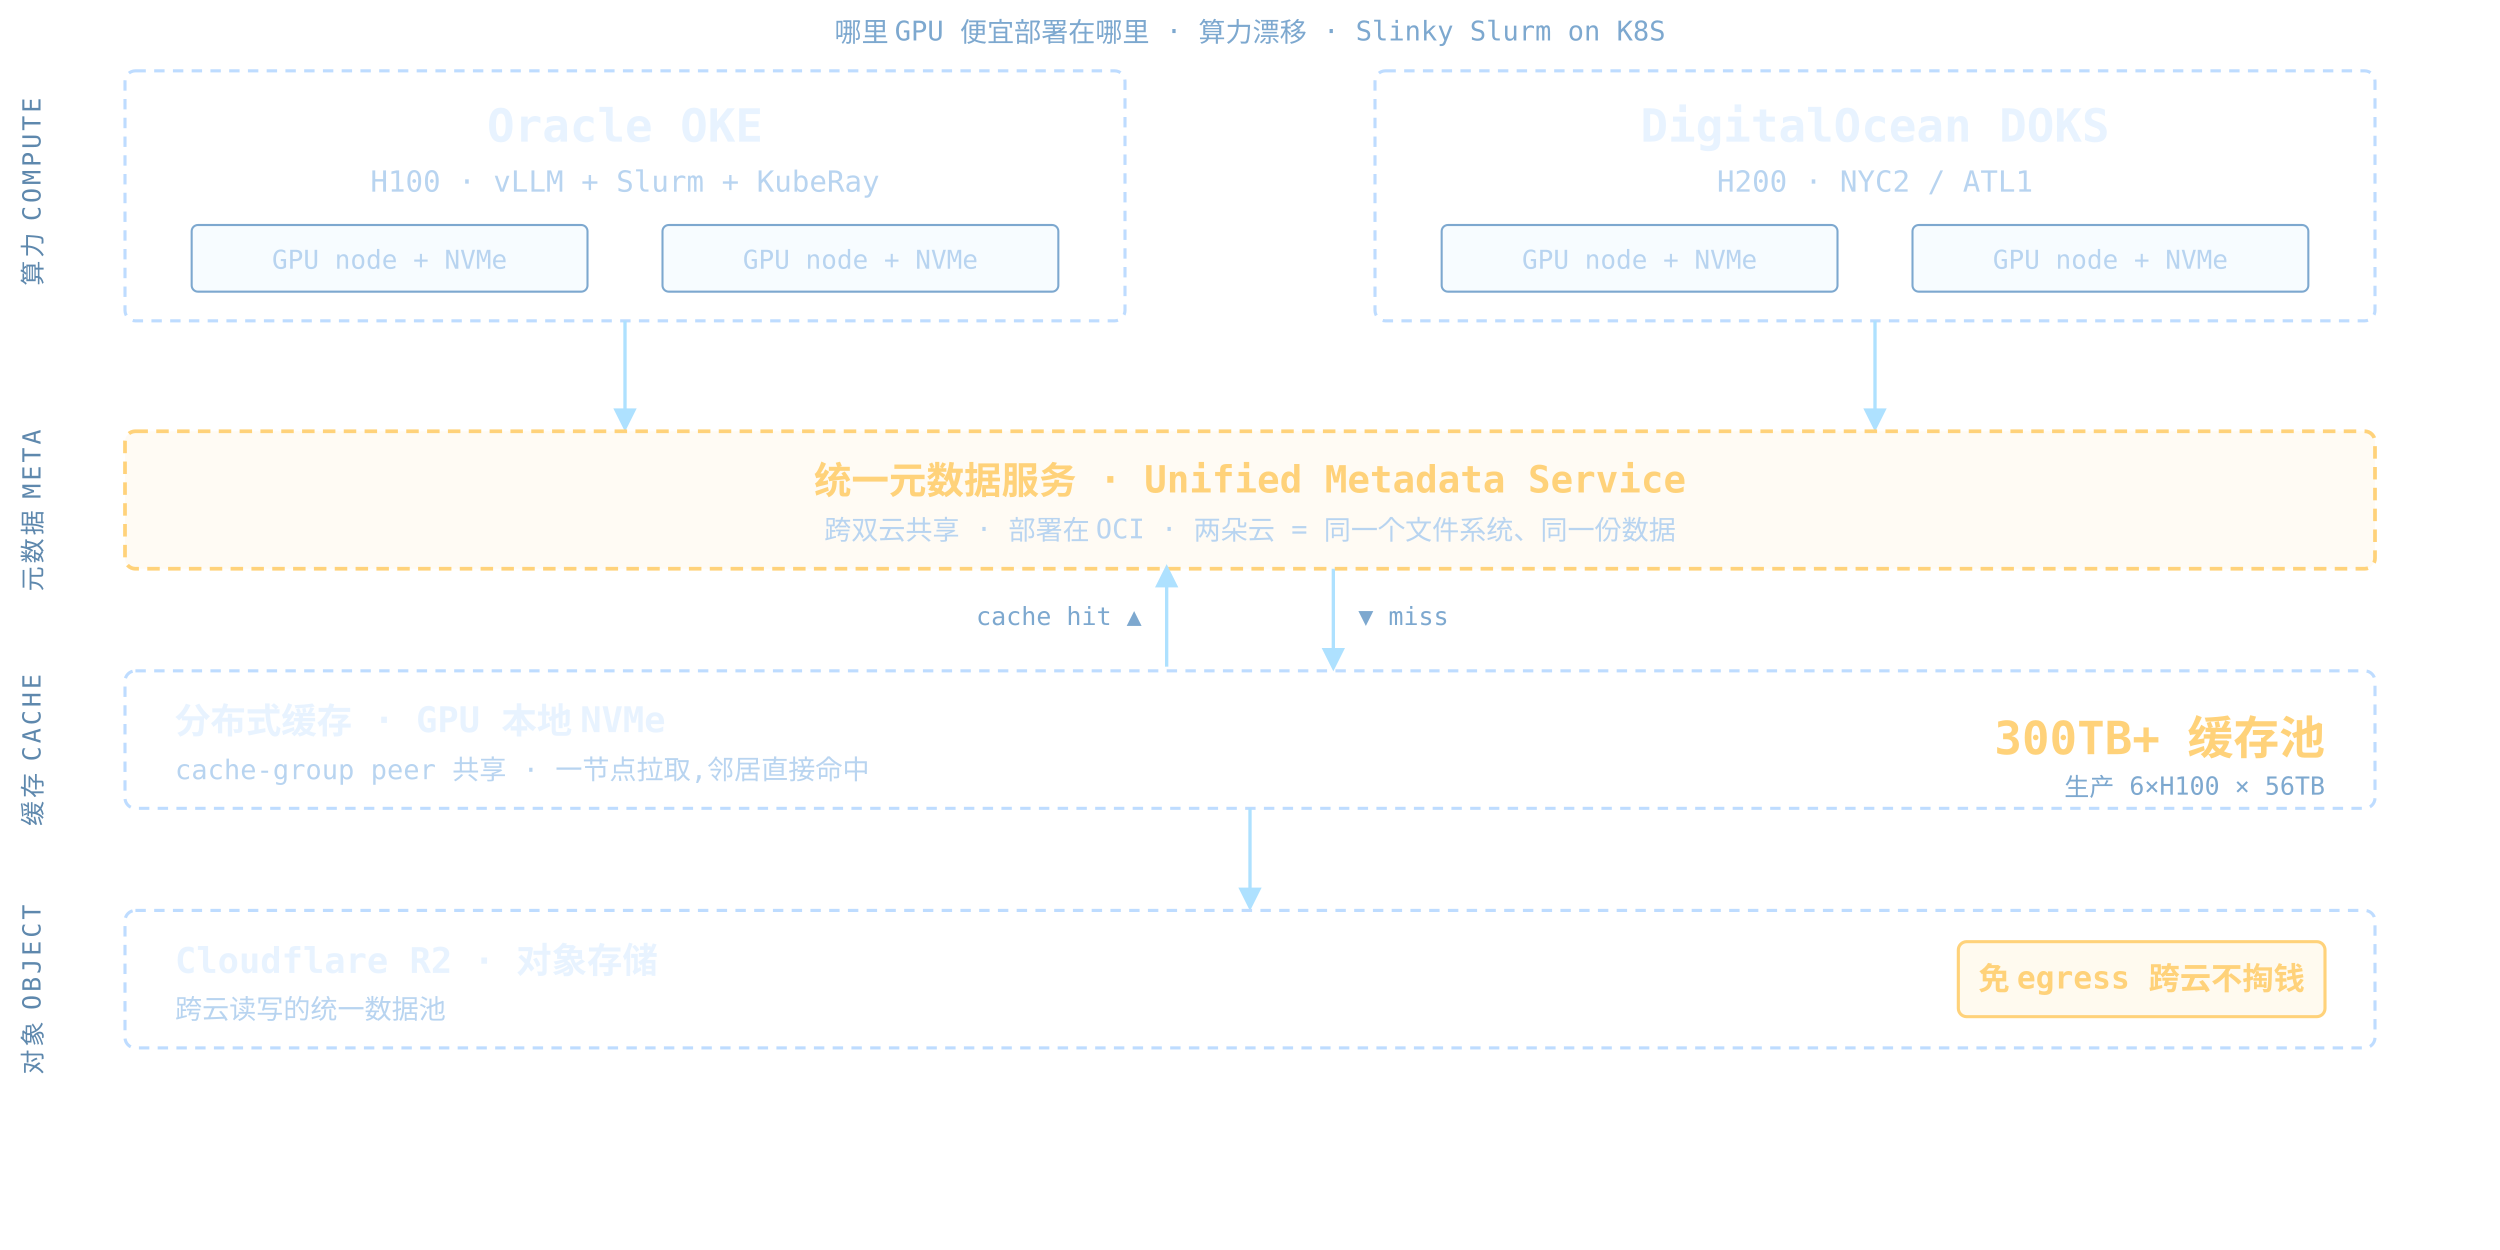
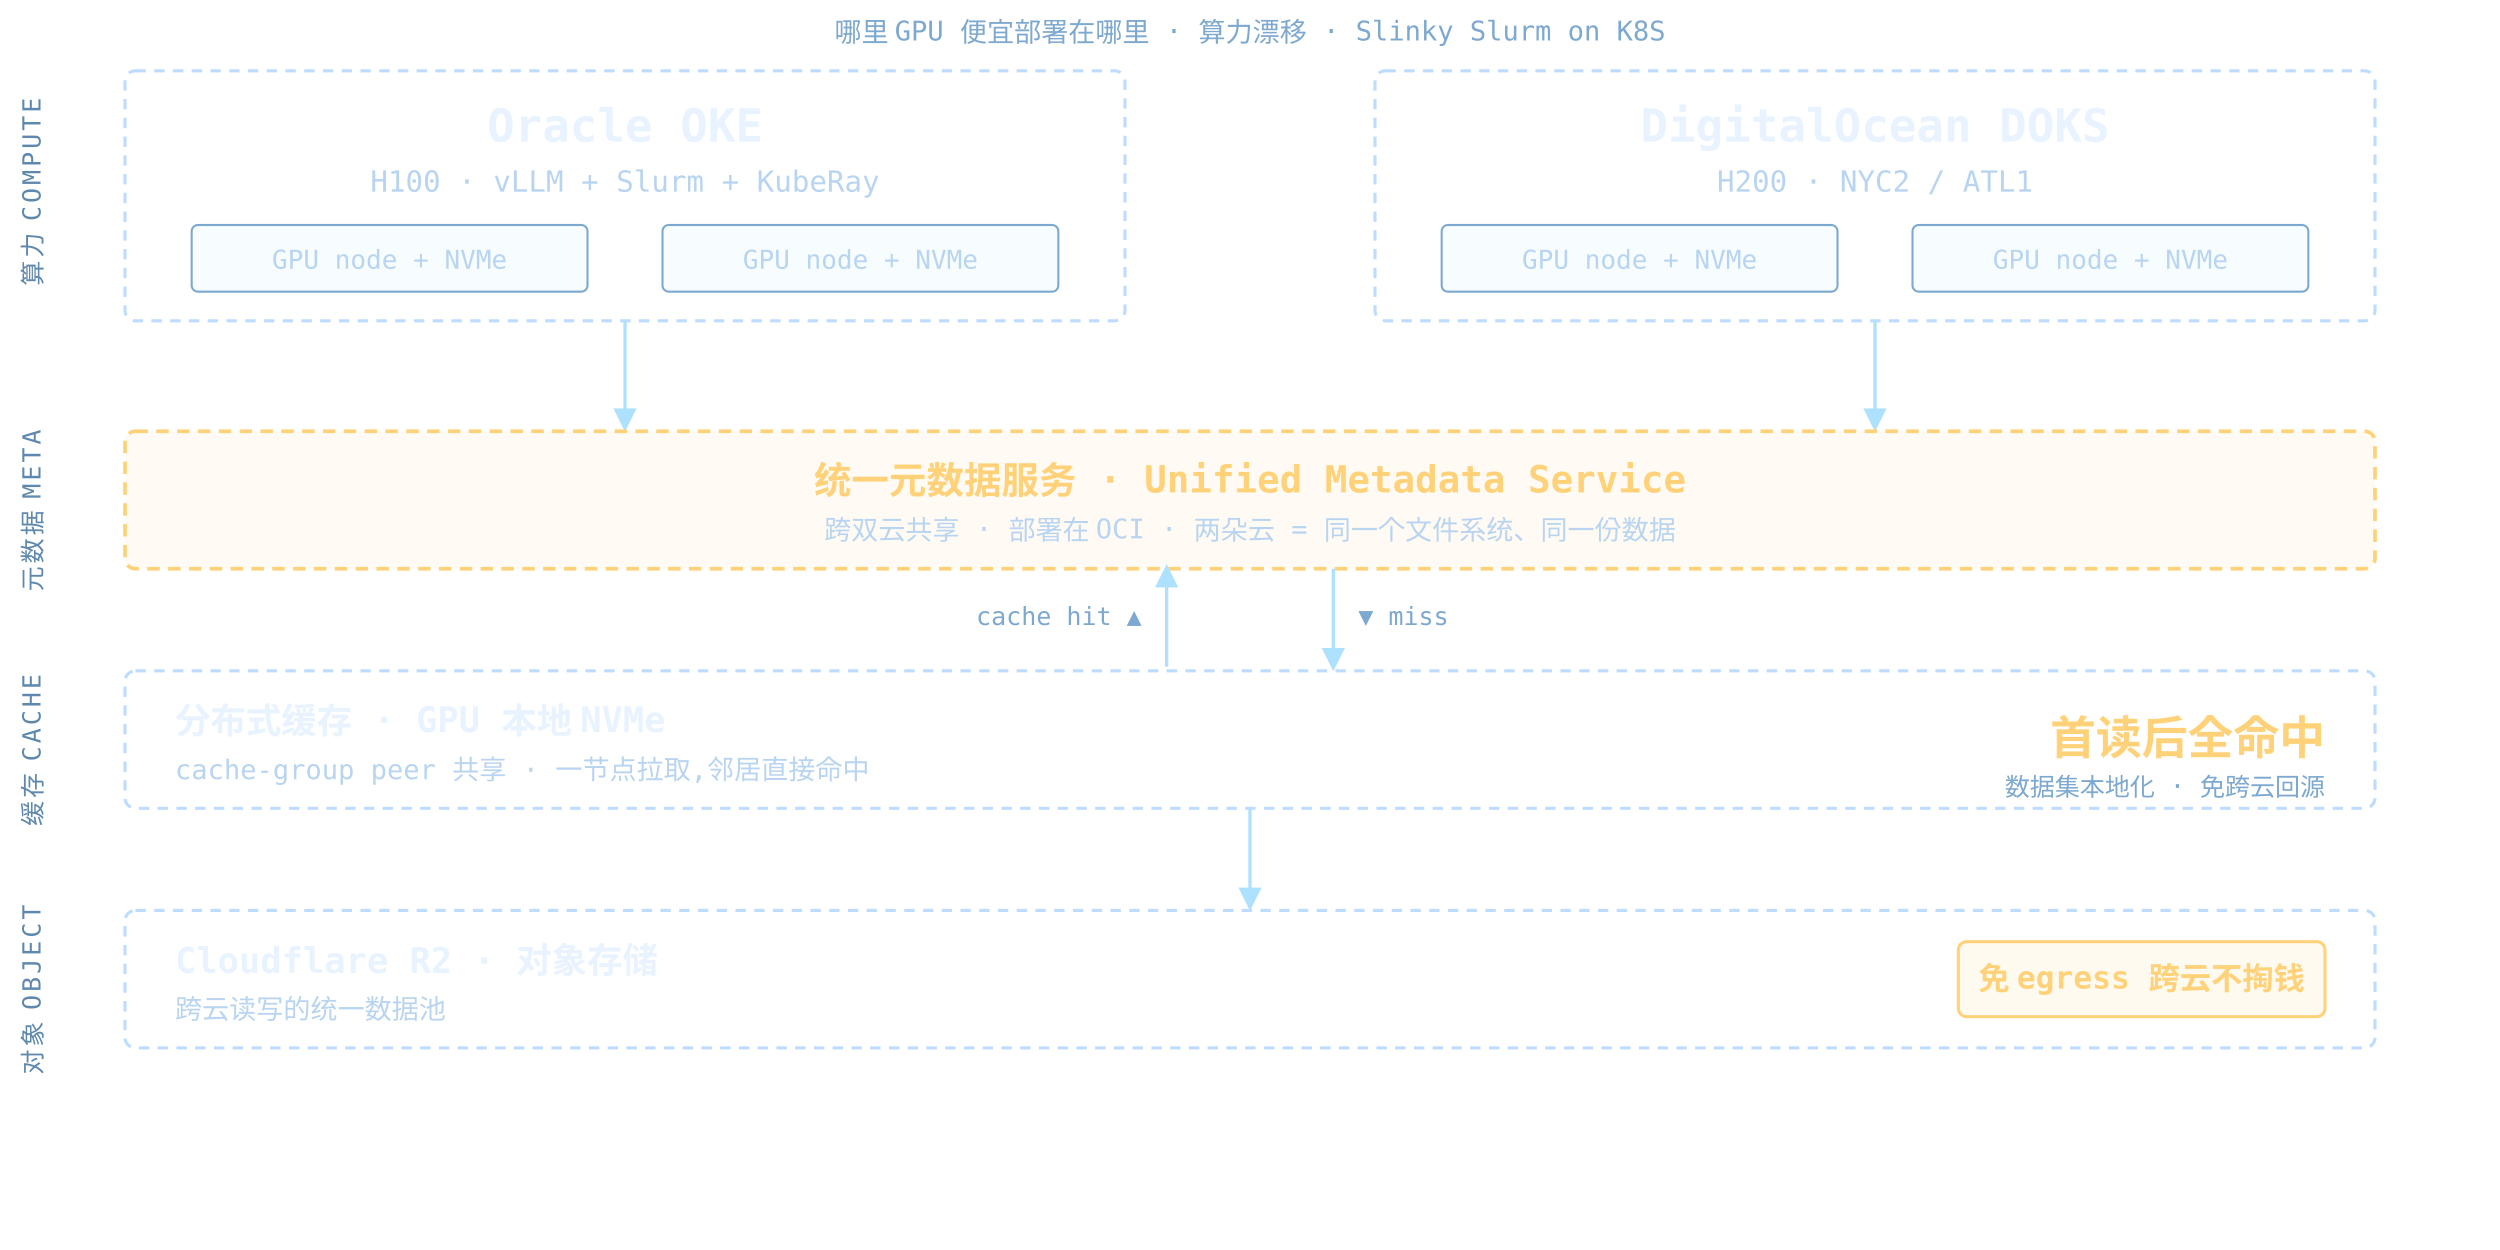
<svg xmlns="http://www.w3.org/2000/svg" viewBox="0 0 1200 600" font-family="'JetBrains Mono','IBM Plex Mono',monospace">
  <defs>
    <marker id="ar" viewBox="0 0 10 10" refX="8" refY="5" markerWidth="7" markerHeight="7" orient="auto-start-reverse">
      <path d="M0 0 L10 5 L0 10 z" fill="#aee1ff" />
    </marker>
    <style>
      .card{ fill:rgba(255,255,255,.05); stroke:#bedcff; stroke-width:1.5; stroke-dasharray:5 4; }
      .bar{ fill:rgba(255,255,255,.05); stroke:#bedcff; stroke-width:1.5; stroke-dasharray:5 4; }
      .barGold{ fill:rgba(255,210,122,.08); stroke:#ffd27a; stroke-width:1.8; stroke-dasharray:6 4; }
      .chip{ fill:rgba(174,225,255,.10); stroke:#7da8cf; stroke-width:1; }
      .t1{ fill:#e8f3ff; } .t2{ fill:#b8d4f0; } .t3{ fill:#7da8cf; } .gold{ fill:#ffd27a; }
      .ln{ stroke:#aee1ff; stroke-width:1.6; }
      .tag{ fill:#5e88ad; font-size:12px; letter-spacing:.12em; }
    </style>
  </defs>
  <text class="tag" x="20" y="92" transform="rotate(-90 20 92)" text-anchor="middle">算力 COMPUTE</text>
  <text class="tag" x="20" y="245" transform="rotate(-90 20 245)" text-anchor="middle">元数据 META</text>
  <text class="tag" x="20" y="360" transform="rotate(-90 20 360)" text-anchor="middle">缓存 CACHE</text>
  <text class="tag" x="20" y="475" transform="rotate(-90 20 475)" text-anchor="middle">对象 OBJECT</text>
  <text class="t3" x="600" y="20" text-anchor="middle" font-size="13">哪里 GPU 便宜部署在哪里 · 算力漂移 · Slinky Slurm on K8S</text>
  <rect class="card" x="60" y="34" width="480" height="120" rx="5" />
  <text class="t1" x="300" y="68" text-anchor="middle" font-size="22" font-weight="700">Oracle OKE</text>
  <text class="t2" x="300" y="92" text-anchor="middle" font-size="14">H100 · vLLM + Slurm + KubeRay</text>
  <rect class="chip" x="92" y="108" width="190" height="32" rx="3" />
  <text class="t2" x="187" y="129" text-anchor="middle" font-size="12.5">GPU node + NVMe</text>
  <rect class="chip" x="318" y="108" width="190" height="32" rx="3" />
  <text class="t2" x="413" y="129" text-anchor="middle" font-size="12.5">GPU node + NVMe</text>
  <rect class="card" x="660" y="34" width="480" height="120" rx="5" />
  <text class="t1" x="900" y="68" text-anchor="middle" font-size="22" font-weight="700">DigitalOcean DOKS</text>
  <text class="t2" x="900" y="92" text-anchor="middle" font-size="14">H200 · NYC2 / ATL1</text>
  <rect class="chip" x="692" y="108" width="190" height="32" rx="3" />
  <text class="t2" x="787" y="129" text-anchor="middle" font-size="12.5">GPU node + NVMe</text>
  <rect class="chip" x="918" y="108" width="190" height="32" rx="3" />
  <text class="t2" x="1013" y="129" text-anchor="middle" font-size="12.5">GPU node + NVMe</text>
  <line class="ln" x1="300" y1="154" x2="300" y2="205" marker-end="url(#ar)" />
  <line class="ln" x1="900" y1="154" x2="900" y2="205" marker-end="url(#ar)" />
  <rect class="barGold" x="60" y="207" width="1080" height="66" rx="5" />
  <text class="gold" x="600" y="237" text-anchor="middle" font-size="18" font-weight="700">统一元数据服务 · Unified Metadata Service</text>
  <text class="t2" x="600" y="259" text-anchor="middle" font-size="13">跨双云共享 · 部署在 OCI · 两朵云 = 同一个文件系统、同一份数据</text>
  <line class="ln" x1="560" y1="320" x2="560" y2="273" marker-end="url(#ar)" />
  <text class="t3" x="548" y="300" text-anchor="end" font-size="12">cache hit ▲</text>
  <line class="ln" x1="640" y1="273" x2="640" y2="320" marker-end="url(#ar)" />
  <text class="t3" x="652" y="300" text-anchor="start" font-size="12">▼ miss</text>
  <rect class="bar" x="60" y="322" width="1080" height="66" rx="5" />
  <text class="t1" x="84" y="352" font-size="17" font-weight="700">分布式缓存 · GPU 本地 NVMe</text>
  <text class="t2" x="84" y="374" font-size="13">cache-group peer 共享 · 一节点拉取,邻居直接命中</text>
-   <text class="gold" x="1116" y="362" text-anchor="end" font-size="22" font-weight="800">300TB+ 缓存池</text>
-   <text class="t3" x="1116" y="382" text-anchor="end" font-size="12">生产 6×H100 × 56TB</text>
+   <text class="gold" x="1116" y="362" text-anchor="end" font-size="22" font-weight="800">首读后全命中</text>
+   <text class="t3" x="1116" y="382" text-anchor="end" font-size="12">数据集本地化 · 免跨云回源</text>
  <line class="ln" x1="600" y1="388" x2="600" y2="435" marker-end="url(#ar)" />
  <rect class="bar" x="60" y="437" width="1080" height="66" rx="5" />
  <text class="t1" x="84" y="467" font-size="17" font-weight="700">Cloudflare R2 · 对象存储</text>
  <text class="t2" x="84" y="489" font-size="13">跨云读写的统一数据池</text>
  <rect x="940" y="452" width="176" height="36" rx="4" fill="rgba(255,210,122,.12)" stroke="#ffd27a" stroke-width="1.5" />
  <text class="gold" x="1028" y="475" text-anchor="middle" font-size="15" font-weight="700">免 egress 跨云不掏钱</text>
</svg>
